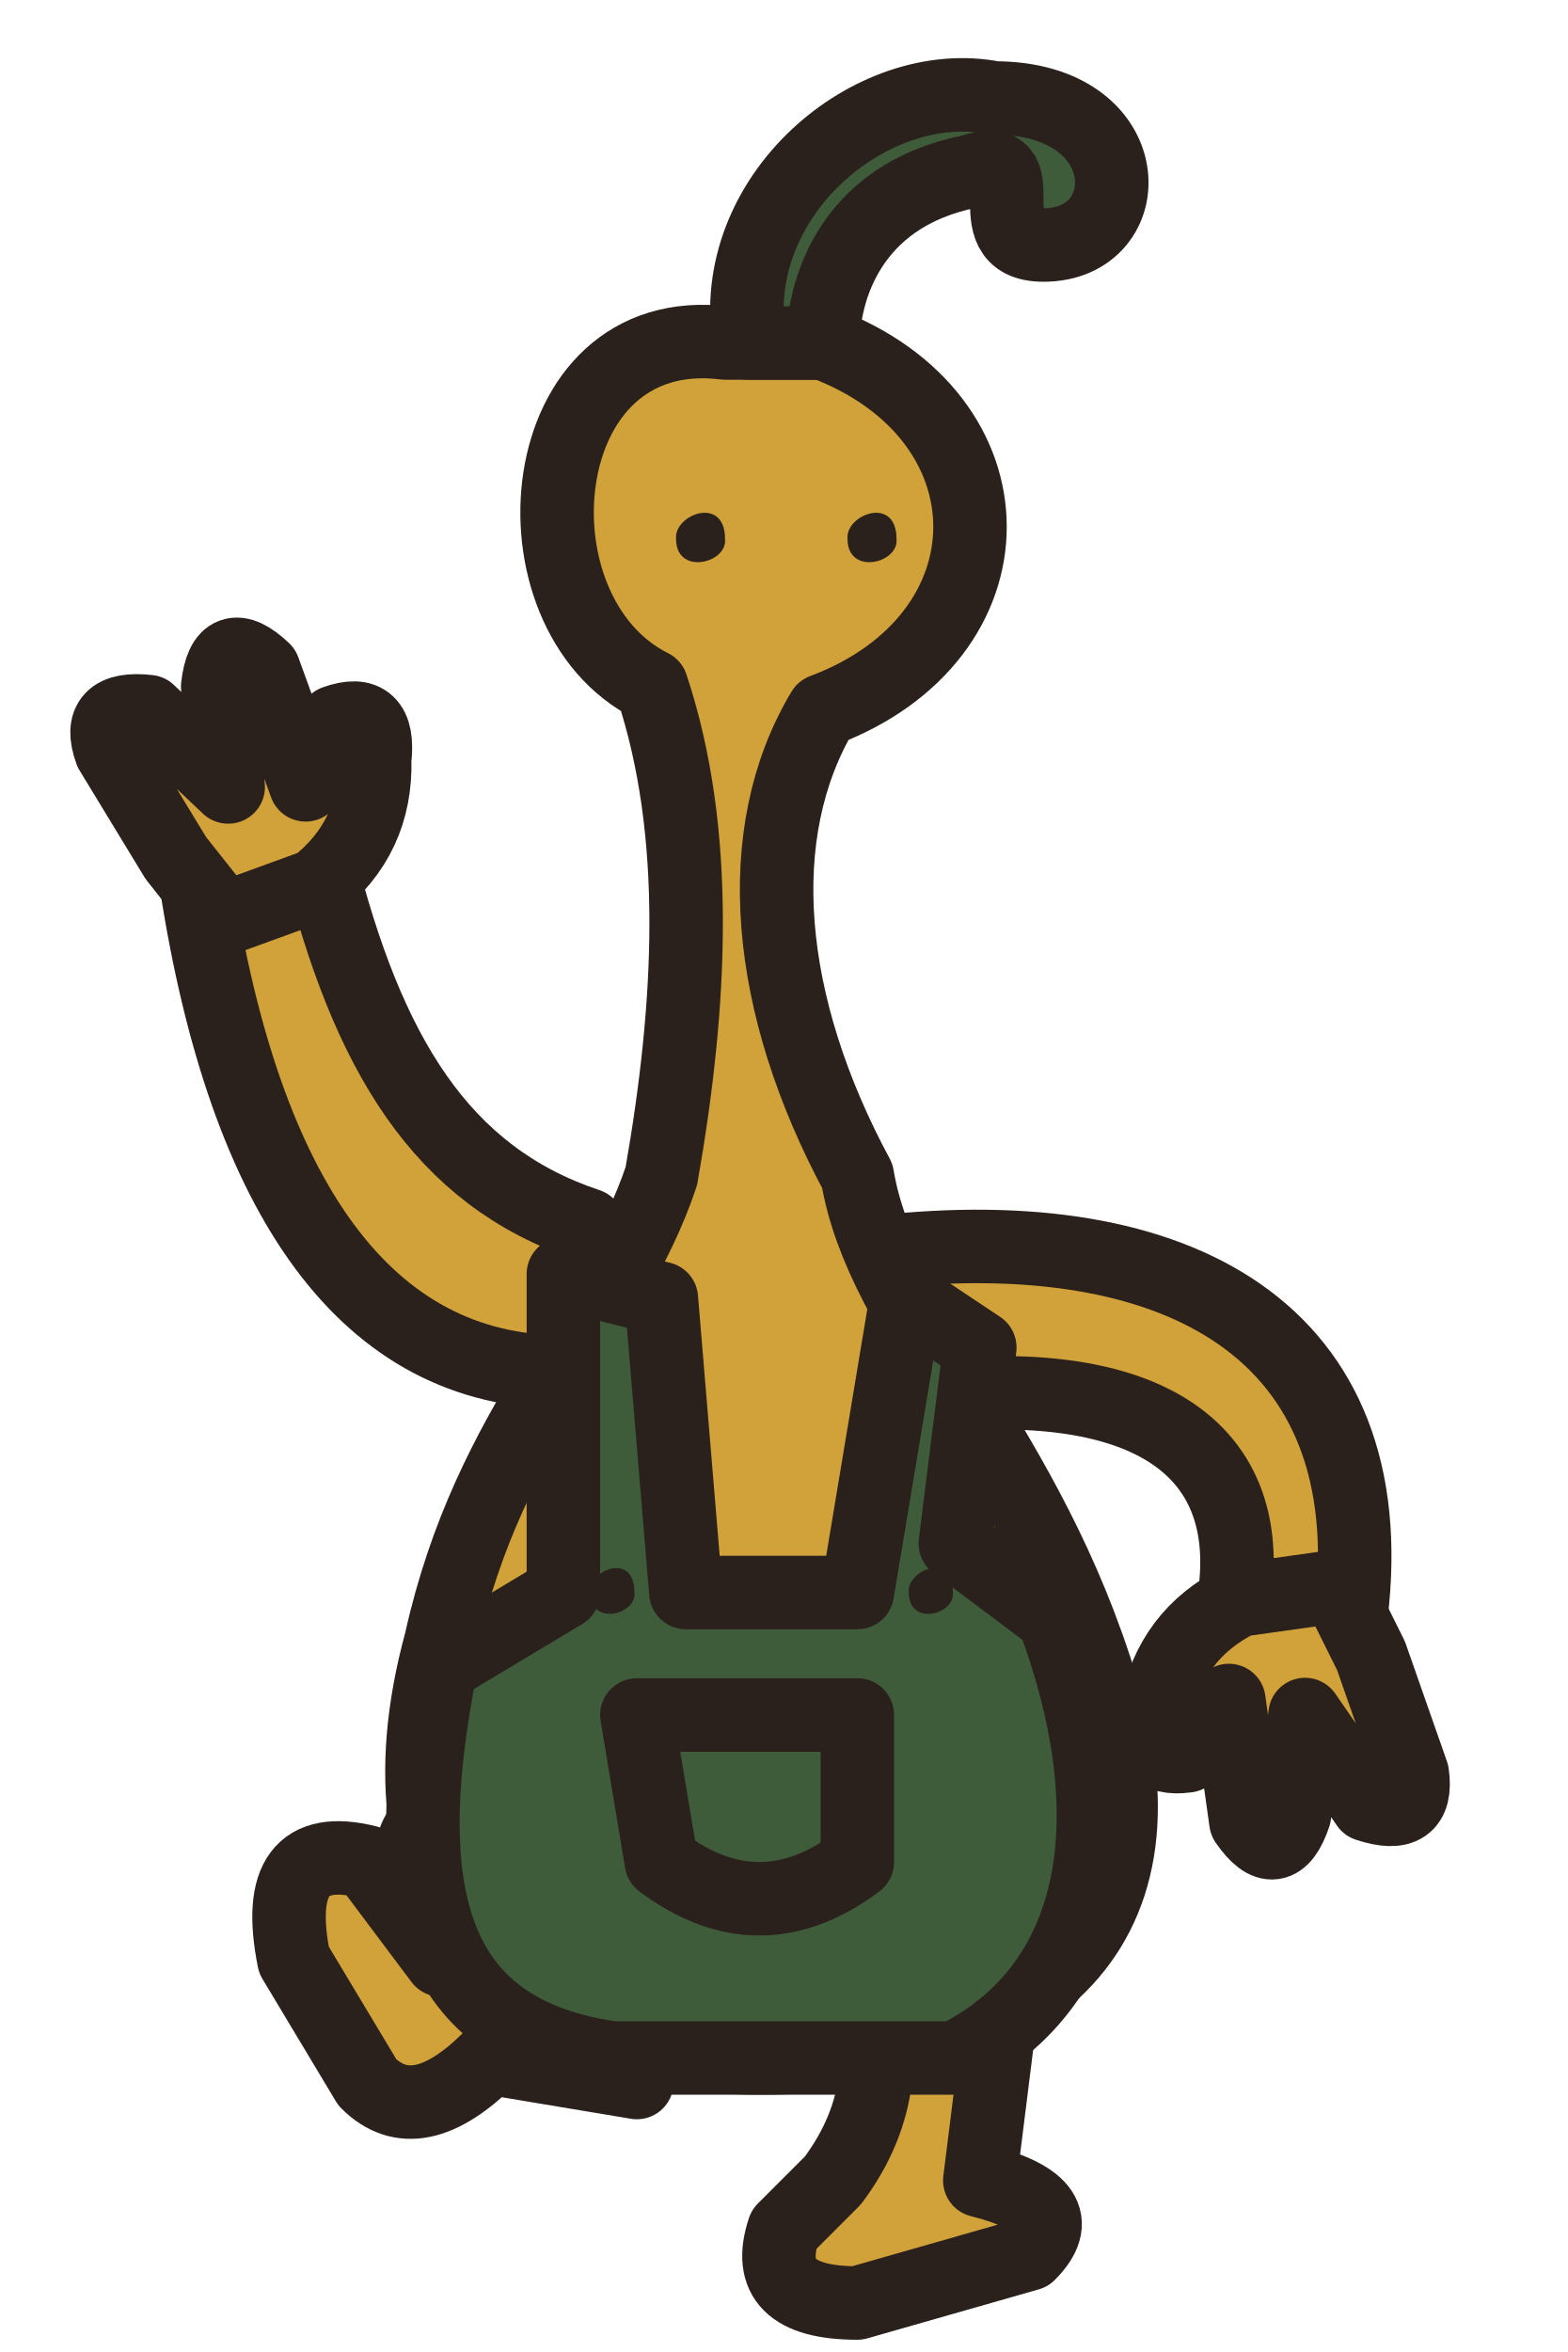
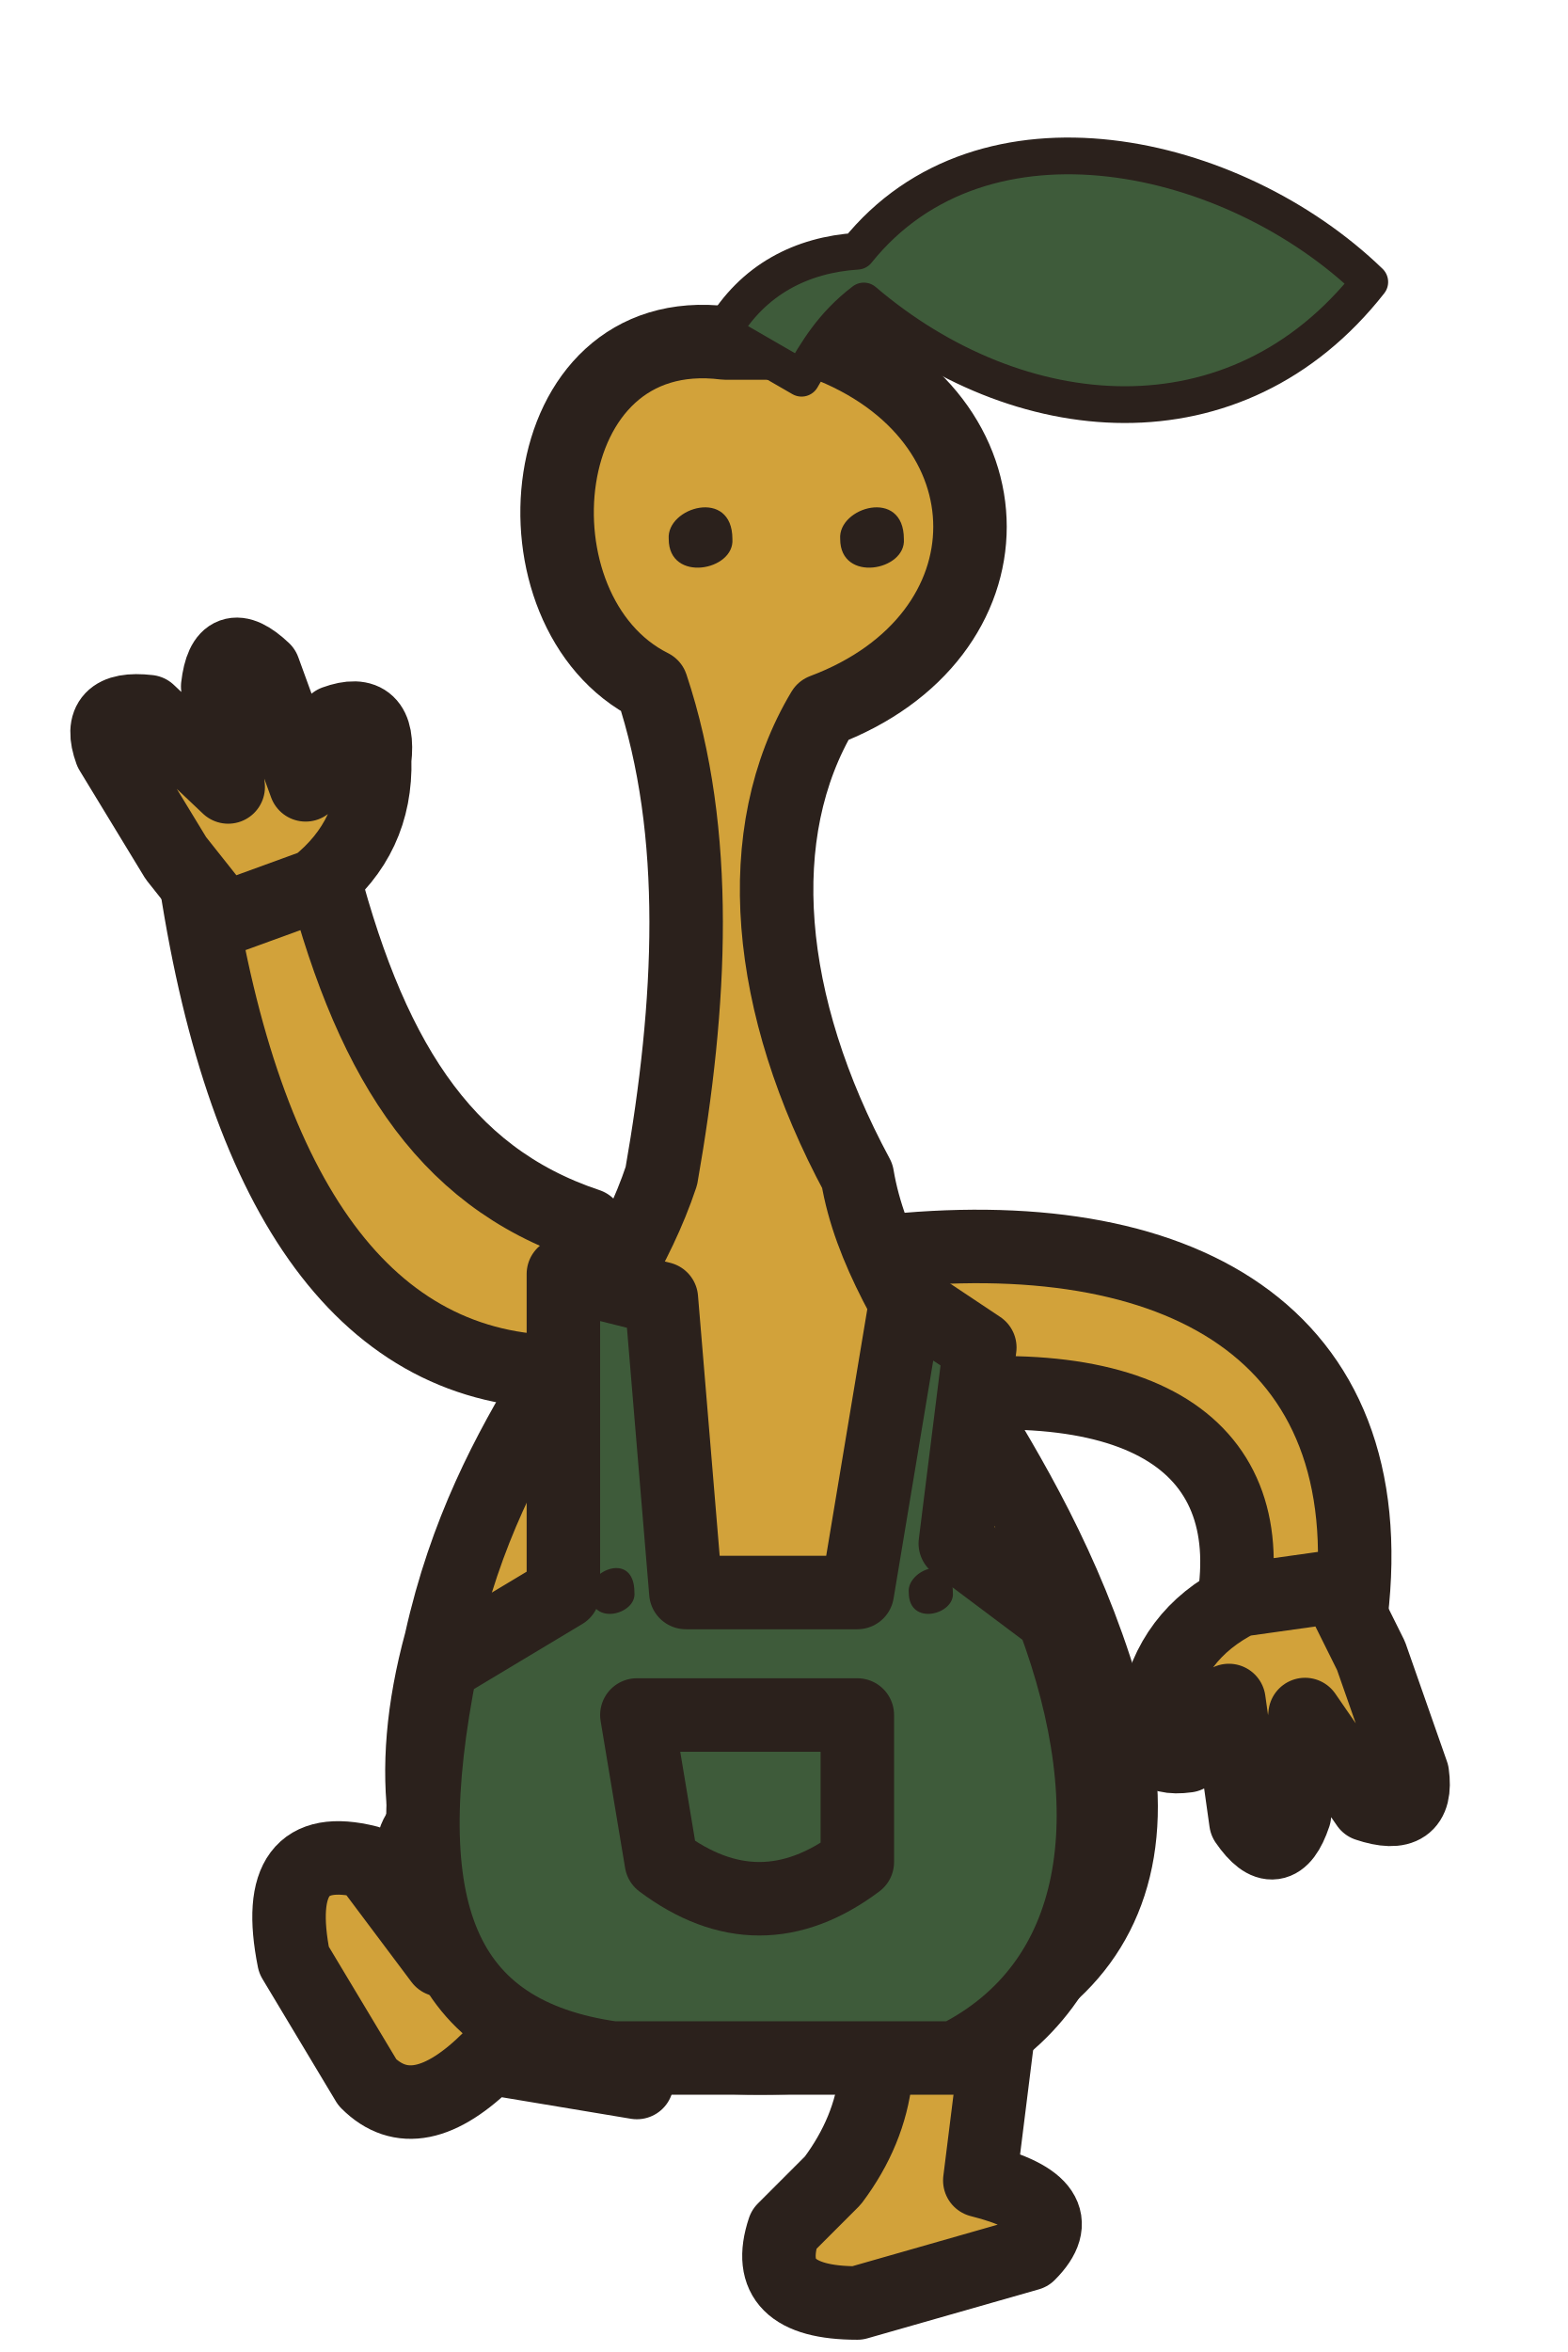
<svg xmlns="http://www.w3.org/2000/svg" width="64" height="96" viewBox="0 0 64 96" stroke-linecap="round" stroke-linejoin="round">
  <path d="M24 77 C18 73 15 73 18 80 L15 76 Q11 75 12 80 L15 85 Q17 87 20 84 L26 85 Z" fill="#D2A23A" stroke="#2B211C" stroke-width="3" />
  <path d="M35 80 Q37 85 34 89 L32 91 Q31 94 35 94 L42 92 Q44 90 40 89 L41 81 Z" fill="#D2A23A" stroke="#2B211C" stroke-width="3" />
  <path d="M24 50 C18 48 15 43 13 35 L8 36 C10 49 15 56 23 56 Z" fill="#D2A23A" stroke="#2B211C" stroke-width="3" />
  <path d="M37 51 C49 50 57 55 55 67 L50 67 C52 60 48 56 38 57 Z" fill="#D2A23A" stroke="#2B211C" stroke-width="3" />
  <g transform="translate(10 34) rotate(160)">
    <path d="M-2 -3 Q-5 -2 -6 1 Q-7 3 -5 3 L-3 1 L-3 6 Q-2 8 -1 6 L0 2 L2 6 Q4 7 4 5 L3 0 L2 -3 Z" fill="#D2A23A" stroke="#2B211C" stroke-width="3" />
  </g>
  <g transform="translate(53 68) rotate(-8)">
    <path d="M-2 -3 Q-5 -2 -6 1 Q-7 3 -5 3 L-3 1 L-3 6 Q-2 8 -1 6 L0 2 L2 6 Q4 7 4 5 L3 0 L2 -3 Z" fill="#D2A23A" stroke="#2B211C" stroke-width="3" />
  </g>
  <path d="M 29.6 14 C 21.6 13 20.6 25 26.6 28 C 28.6 34.0 28.23 41.0 27 48 C25 54 20 58 18 67 C15 78 21 84 31 84 C42 84 48 79 45 69 C42 59 36 54 35 48 C 31.23 41.0 30.6 34.0 33.6 29 C 41.6 26 41.6 17 33.6 14 C 32.6 14 30.6 14 29.6 14 Z" fill="#D2A23A" stroke="#2B211C" stroke-width="3" />
  <path d="M23 52 L27 53 L28 65 L35 65 L37 53 L40 55 L39 63 L43 66 C46 74 45 81 39 84 L25 84 C18 83 16 78 18 68 L23 65 Z" fill="#3E5B3A" stroke="#2B211C" stroke-width="3" />
  <path d="M26 70 L35 70 L35 76 Q31 79 27 76 Z" fill="#3E5B3A" stroke="#2B211C" stroke-width="3" />
  <path d="M24.1 65 C24.0 64.1 25.9 63.3 25.9 65 C26.0 65.9 24.1 66.4 24.1 65 Z" fill="#2B211C" stroke="none" />
  <path d="M37.1 65 C37.0 64.1 38.9 63.3 38.9 65 C39.0 65.9 37.1 66.4 37.1 65 Z" fill="#2B211C" stroke="none" />
-   <path d="M27.6 22 C27.5 21.0 29.6 20.2 29.6 22 C29.7 23.0 27.6 23.5 27.6 22 Z" fill="#2B211C" stroke="none" />
-   <path d="M34.6 22 C34.5 21.0 36.6 20.2 36.6 22 C36.7 23.0 34.6 23.5 34.6 22 Z" fill="#2B211C" stroke="none" />
-   <path d="M30.6 14 C29.6 8 35.6 3 40.6 4 C46.6 4 46.6 10 42.6 10 C39.6 10 42.6 6 39.6 7 C34.6 8 33.6 12 33.6 14 Z" fill="#3E5B3A" stroke="#2B211C" stroke-width="3" />
+   <path d="M27.3 22 C27.2 20.7 29.9 19.9 29.9 22 C30 23.3 27.3 23.8 27.3 22 Z" fill="#2B211C" stroke="none" />
+   <path d="M34.3 22 C34.2 20.7 36.9 19.9 36.9 22 C37.0 23.3 34.3 23.8 34.3 22 Z" fill="#2B211C" stroke="none" />
+   <g transform="translate(31.1 14.5) rotate(30) scale(1)">
+     <path d="M-1.875 0 C-1.875 -2.5 -0.625 -4.375 1.25 -5.625 C2.5 -13.75 12.5 -16.875 20 -15 C18.75 -6.25 10.625 -2.5 2.5 -4 C1.875 -2.5 1.875 -1.25 1.875 0 Z" fill="#3E5B3A" stroke="#2B211C" stroke-width="1.5" data-role="sprout" />
+   </g>
</svg>
